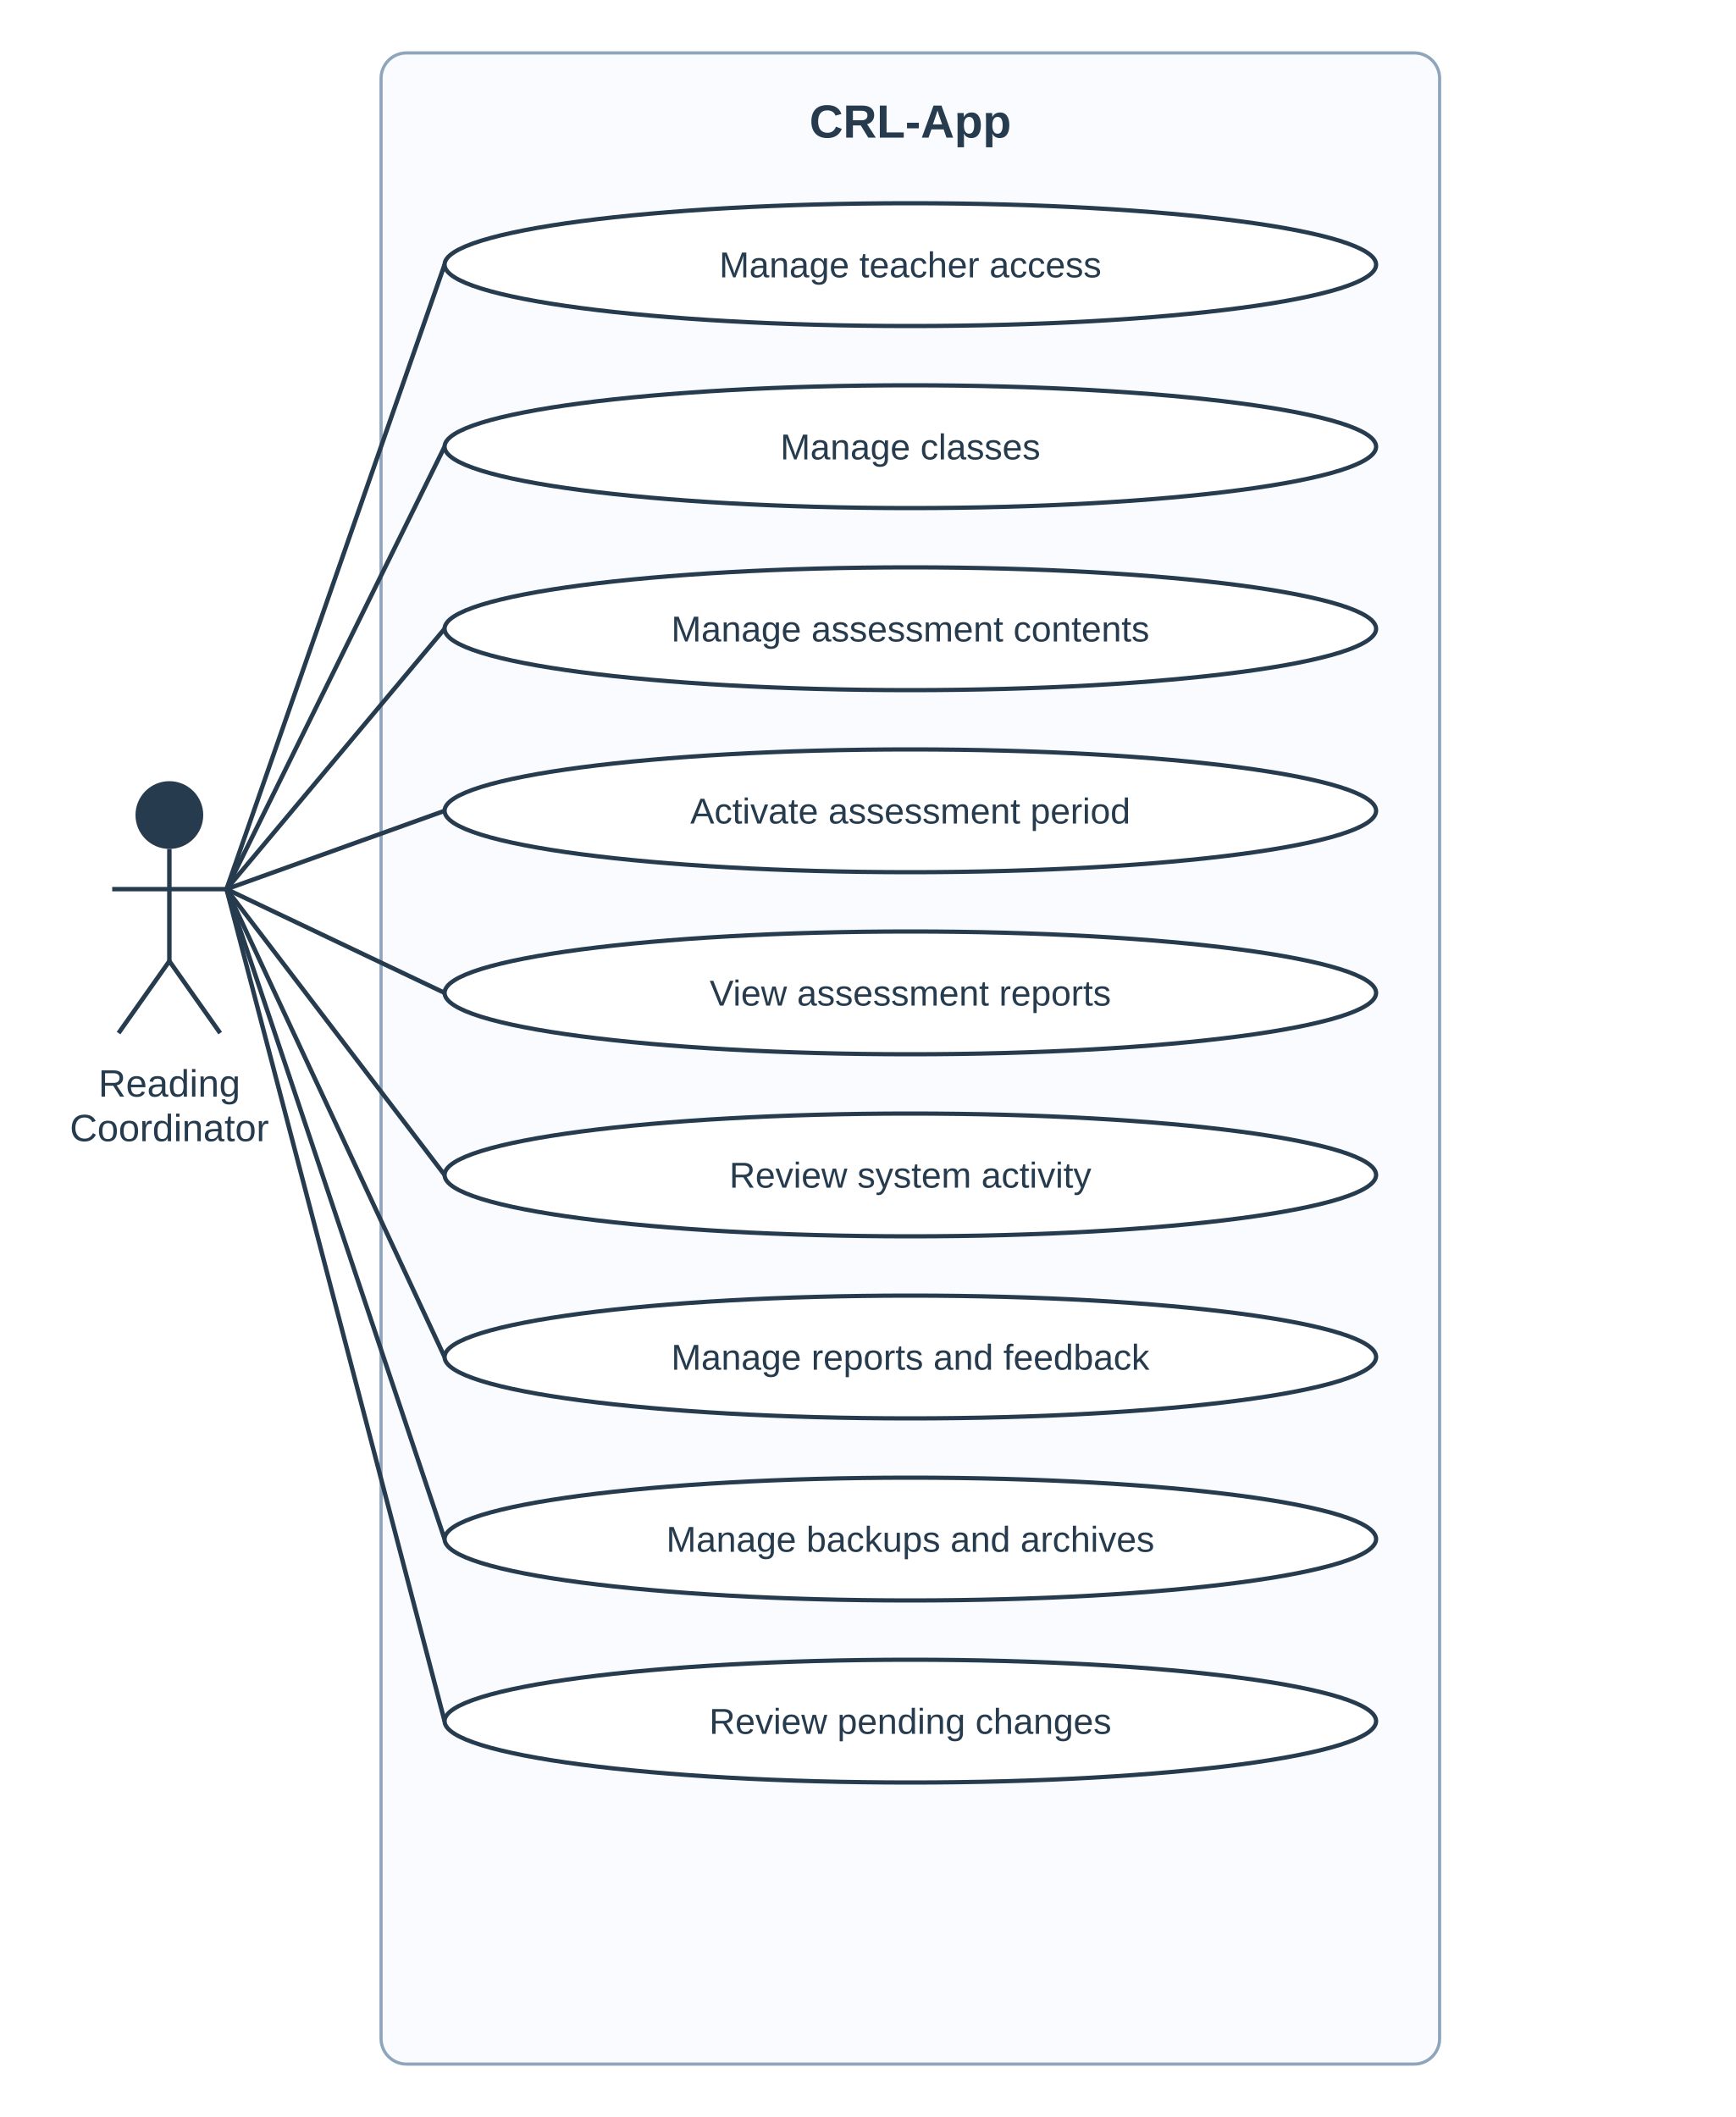
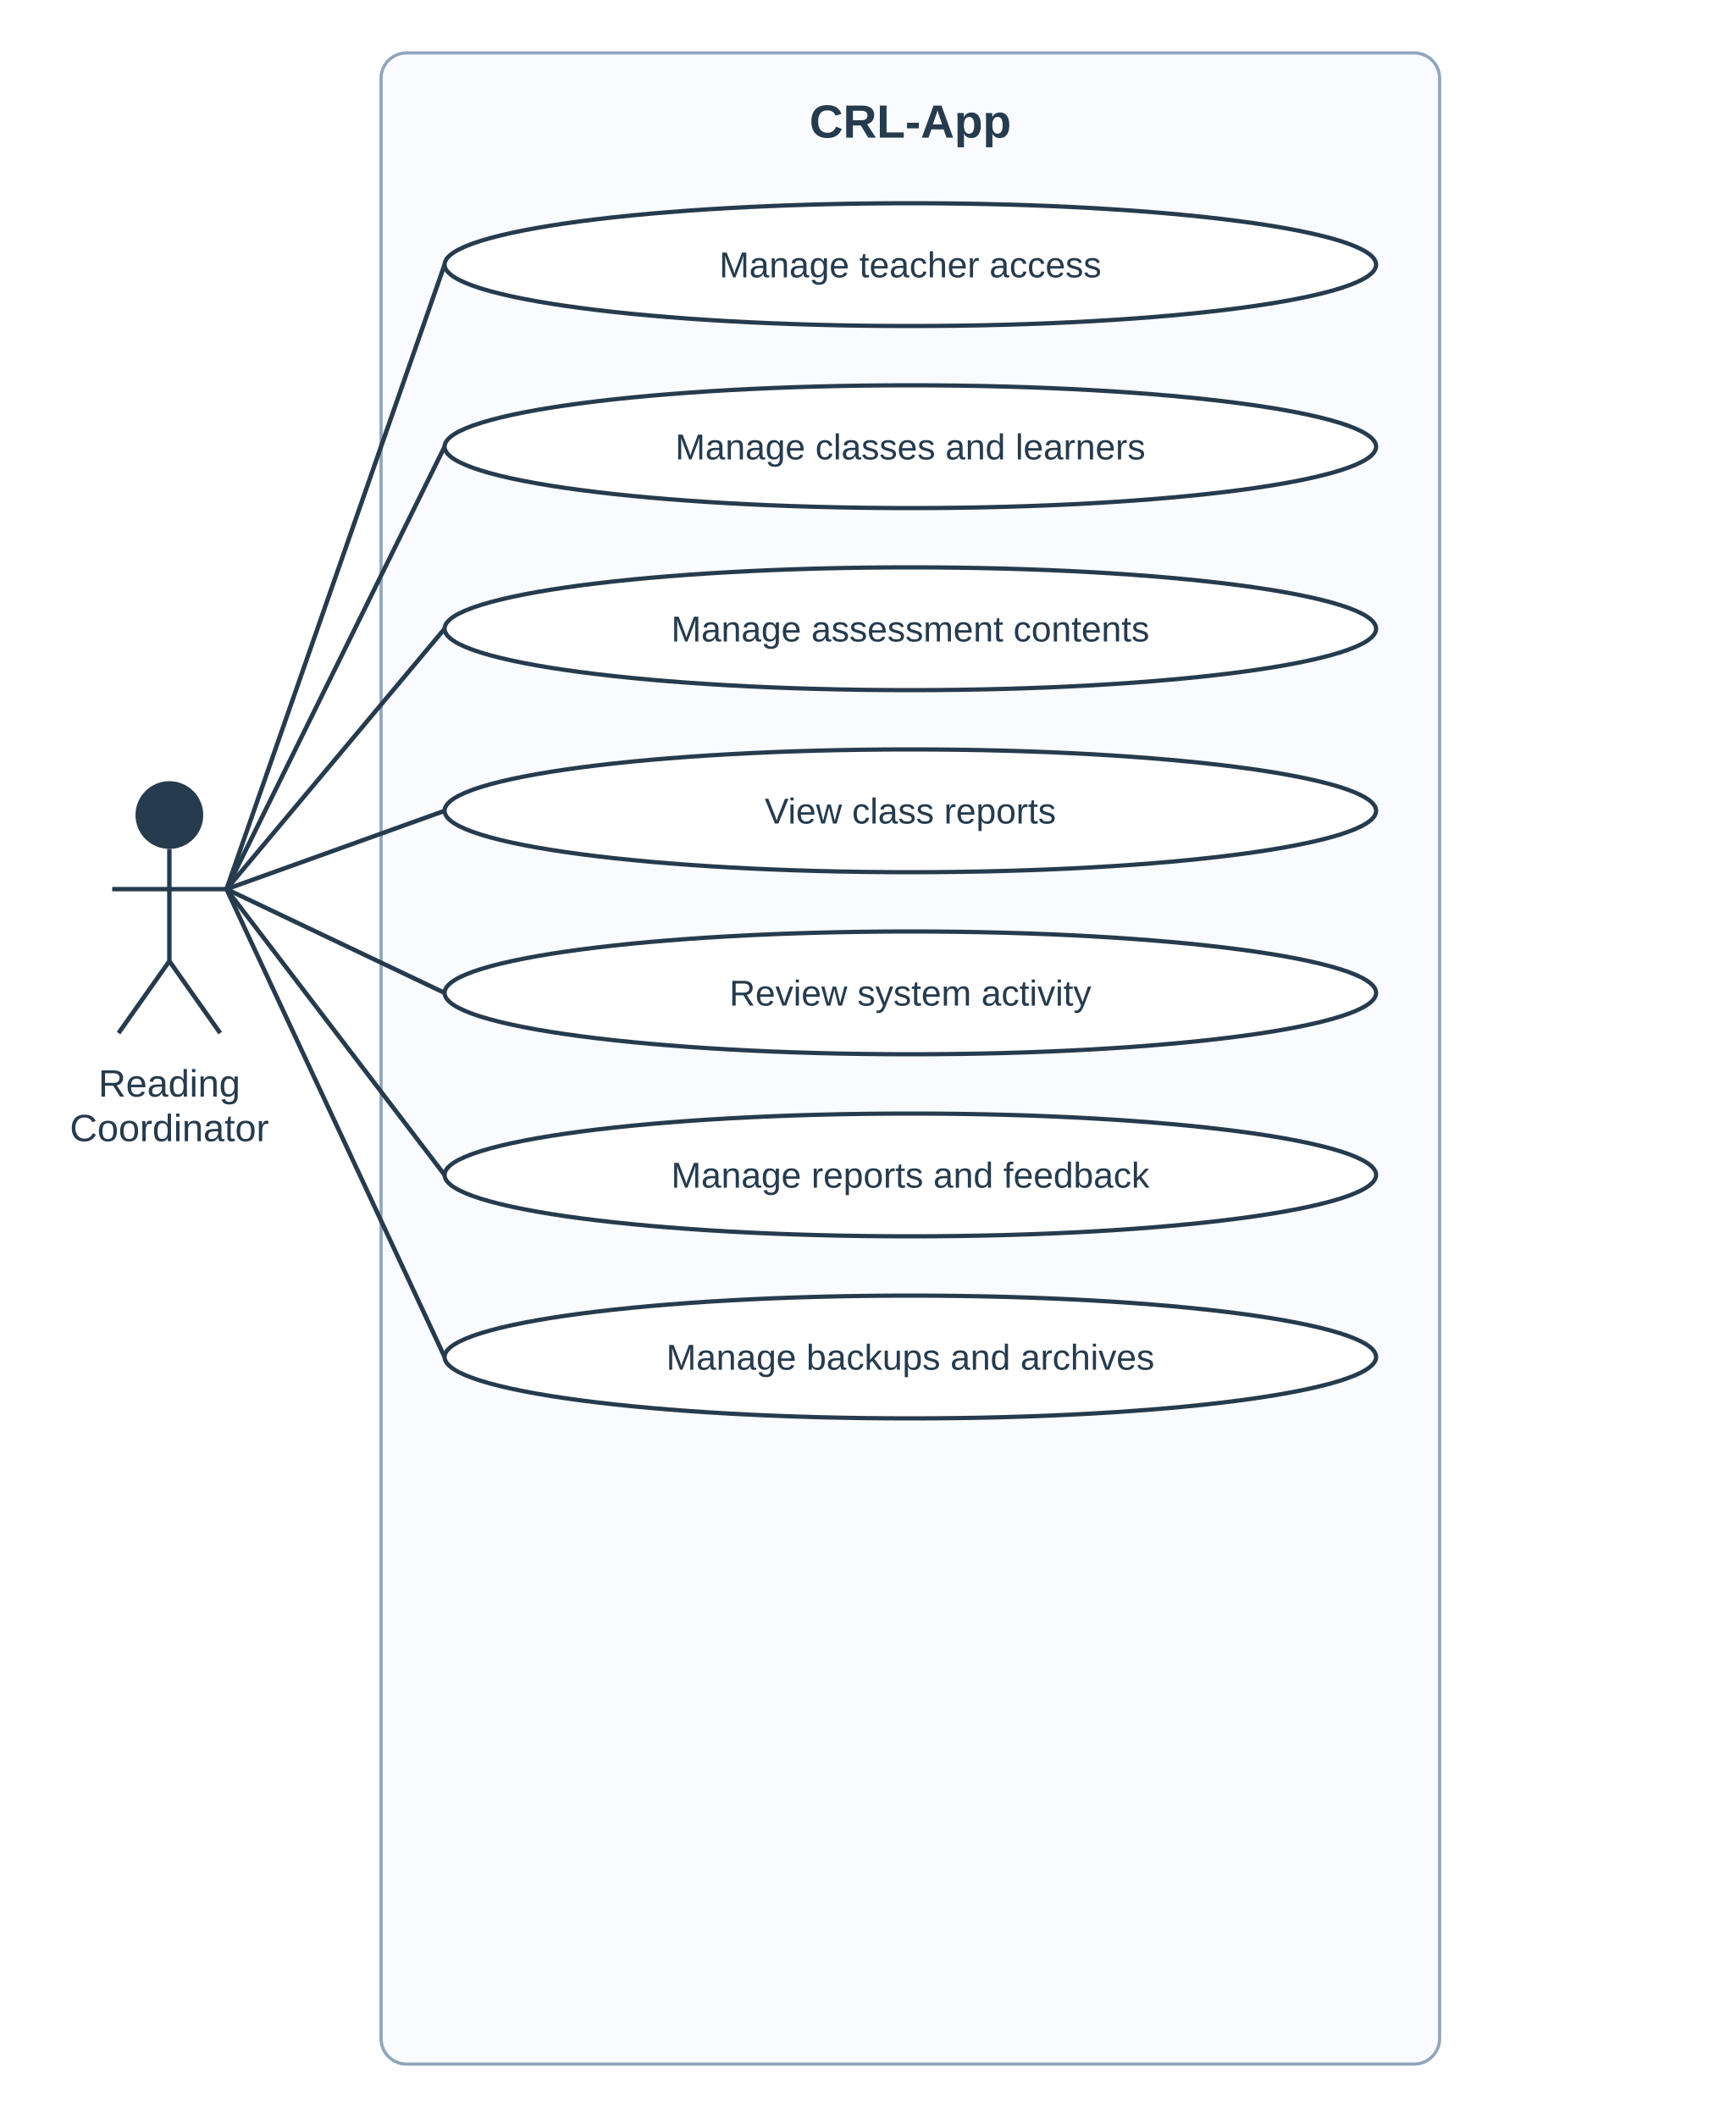
<svg xmlns="http://www.w3.org/2000/svg" width="820" height="1000" viewBox="0 0 820 1000">
  <rect width="100%" height="100%" fill="white" />
  <defs>
    <marker id="arrow" viewBox="0 0 12 12" refX="11" refY="6" markerWidth="9" markerHeight="9" orient="auto-start-reverse">
      <path d="M1,1 L11,6 L1,11" fill="none" stroke="#263b4d" stroke-width="1.8" />
    </marker>
  </defs>
  <rect x="180" y="25" width="500" height="950" rx="12" fill="#f9fbff" stroke="#8fa5bb" stroke-width="1.5" />
  <polyline points="80,401 80,454" fill="none" stroke="#263b4d" stroke-width="2.1" stroke-linejoin="round" />
  <polyline points="53,420 107,420" fill="none" stroke="#263b4d" stroke-width="2.1" stroke-linejoin="round" />
  <polyline points="80,454 56,488" fill="none" stroke="#263b4d" stroke-width="2.1" stroke-linejoin="round" />
  <polyline points="80,454 104,488" fill="none" stroke="#263b4d" stroke-width="2.1" stroke-linejoin="round" />
  <polyline points="107,420 210,125" fill="none" stroke="#263b4d" stroke-width="2.1" stroke-linejoin="round" />
  <polyline points="107,420 210,211" fill="none" stroke="#263b4d" stroke-width="2.1" stroke-linejoin="round" />
  <polyline points="107,420 210,297" fill="none" stroke="#263b4d" stroke-width="2.1" stroke-linejoin="round" />
  <polyline points="107,420 210,383" fill="none" stroke="#263b4d" stroke-width="2.1" stroke-linejoin="round" />
  <polyline points="107,420 210,469" fill="none" stroke="#263b4d" stroke-width="2.1" stroke-linejoin="round" />
  <polyline points="107,420 210,555" fill="none" stroke="#263b4d" stroke-width="2.1" stroke-linejoin="round" />
  <polyline points="107,420 210,641" fill="none" stroke="#263b4d" stroke-width="2.1" stroke-linejoin="round" />
-   <polyline points="107,420 210,727" fill="none" stroke="#263b4d" stroke-width="2.1" stroke-linejoin="round" />
-   <polyline points="107,420 210,813" fill="none" stroke="#263b4d" stroke-width="2.1" stroke-linejoin="round" />
  <text x="430" y="65.0" text-anchor="middle" font-family="Arial,sans-serif" font-size="22" fill="#263b4d" font-weight="bold">CRL-App</text>
  <ellipse cx="430" cy="125" rx="220.0" ry="29.0" fill="white" stroke="#263b4d" stroke-width="2" />
  <text x="430" y="131.0" text-anchor="middle" font-family="Arial,sans-serif" font-size="17" fill="#263b4d">Manage teacher access</text>
  <ellipse cx="430" cy="211" rx="220.0" ry="29.0" fill="white" stroke="#263b4d" stroke-width="2" />
-   <text x="430" y="217.0" text-anchor="middle" font-family="Arial,sans-serif" font-size="17" fill="#263b4d">Manage classes</text>
+   <text x="430" y="217.0" text-anchor="middle" font-family="Arial,sans-serif" font-size="17" fill="#263b4d">Manage classes and learners</text>
  <ellipse cx="430" cy="297" rx="220.0" ry="29.0" fill="white" stroke="#263b4d" stroke-width="2" />
  <text x="430" y="303.0" text-anchor="middle" font-family="Arial,sans-serif" font-size="17" fill="#263b4d">Manage assessment contents</text>
  <ellipse cx="430" cy="383" rx="220.0" ry="29.0" fill="white" stroke="#263b4d" stroke-width="2" />
-   <text x="430" y="389.0" text-anchor="middle" font-family="Arial,sans-serif" font-size="17" fill="#263b4d">Activate assessment period</text>
+   <text x="430" y="389.0" text-anchor="middle" font-family="Arial,sans-serif" font-size="17" fill="#263b4d">View class reports</text>
  <ellipse cx="430" cy="469" rx="220.0" ry="29.0" fill="white" stroke="#263b4d" stroke-width="2" />
-   <text x="430" y="475.0" text-anchor="middle" font-family="Arial,sans-serif" font-size="17" fill="#263b4d">View assessment reports</text>
+   <text x="430" y="475.0" text-anchor="middle" font-family="Arial,sans-serif" font-size="17" fill="#263b4d">Review system activity</text>
  <ellipse cx="430" cy="555" rx="220.0" ry="29.0" fill="white" stroke="#263b4d" stroke-width="2" />
-   <text x="430" y="561.0" text-anchor="middle" font-family="Arial,sans-serif" font-size="17" fill="#263b4d">Review system activity</text>
+   <text x="430" y="561.0" text-anchor="middle" font-family="Arial,sans-serif" font-size="17" fill="#263b4d">Manage reports and feedback</text>
  <ellipse cx="430" cy="641" rx="220.0" ry="29.0" fill="white" stroke="#263b4d" stroke-width="2" />
-   <text x="430" y="647.0" text-anchor="middle" font-family="Arial,sans-serif" font-size="17" fill="#263b4d">Manage reports and feedback</text>
-   <ellipse cx="430" cy="727" rx="220.0" ry="29.0" fill="white" stroke="#263b4d" stroke-width="2" />
-   <text x="430" y="733.0" text-anchor="middle" font-family="Arial,sans-serif" font-size="17" fill="#263b4d">Manage backups and archives</text>
-   <ellipse cx="430" cy="813" rx="220.0" ry="29.0" fill="white" stroke="#263b4d" stroke-width="2" />
-   <text x="430" y="819.0" text-anchor="middle" font-family="Arial,sans-serif" font-size="17" fill="#263b4d">Review pending changes</text>
+   <text x="430" y="647.0" text-anchor="middle" font-family="Arial,sans-serif" font-size="17" fill="#263b4d">Manage backups and archives</text>
  <circle cx="80" cy="385" r="15.0" fill="#263b4d" stroke="#263b4d" stroke-width="2" />
  <text x="80" y="518.0" text-anchor="middle" font-family="Arial,sans-serif" font-size="18" fill="#263b4d">Reading</text>
  <text x="80" y="539.06" text-anchor="middle" font-family="Arial,sans-serif" font-size="18" fill="#263b4d">Coordinator</text>
</svg>
